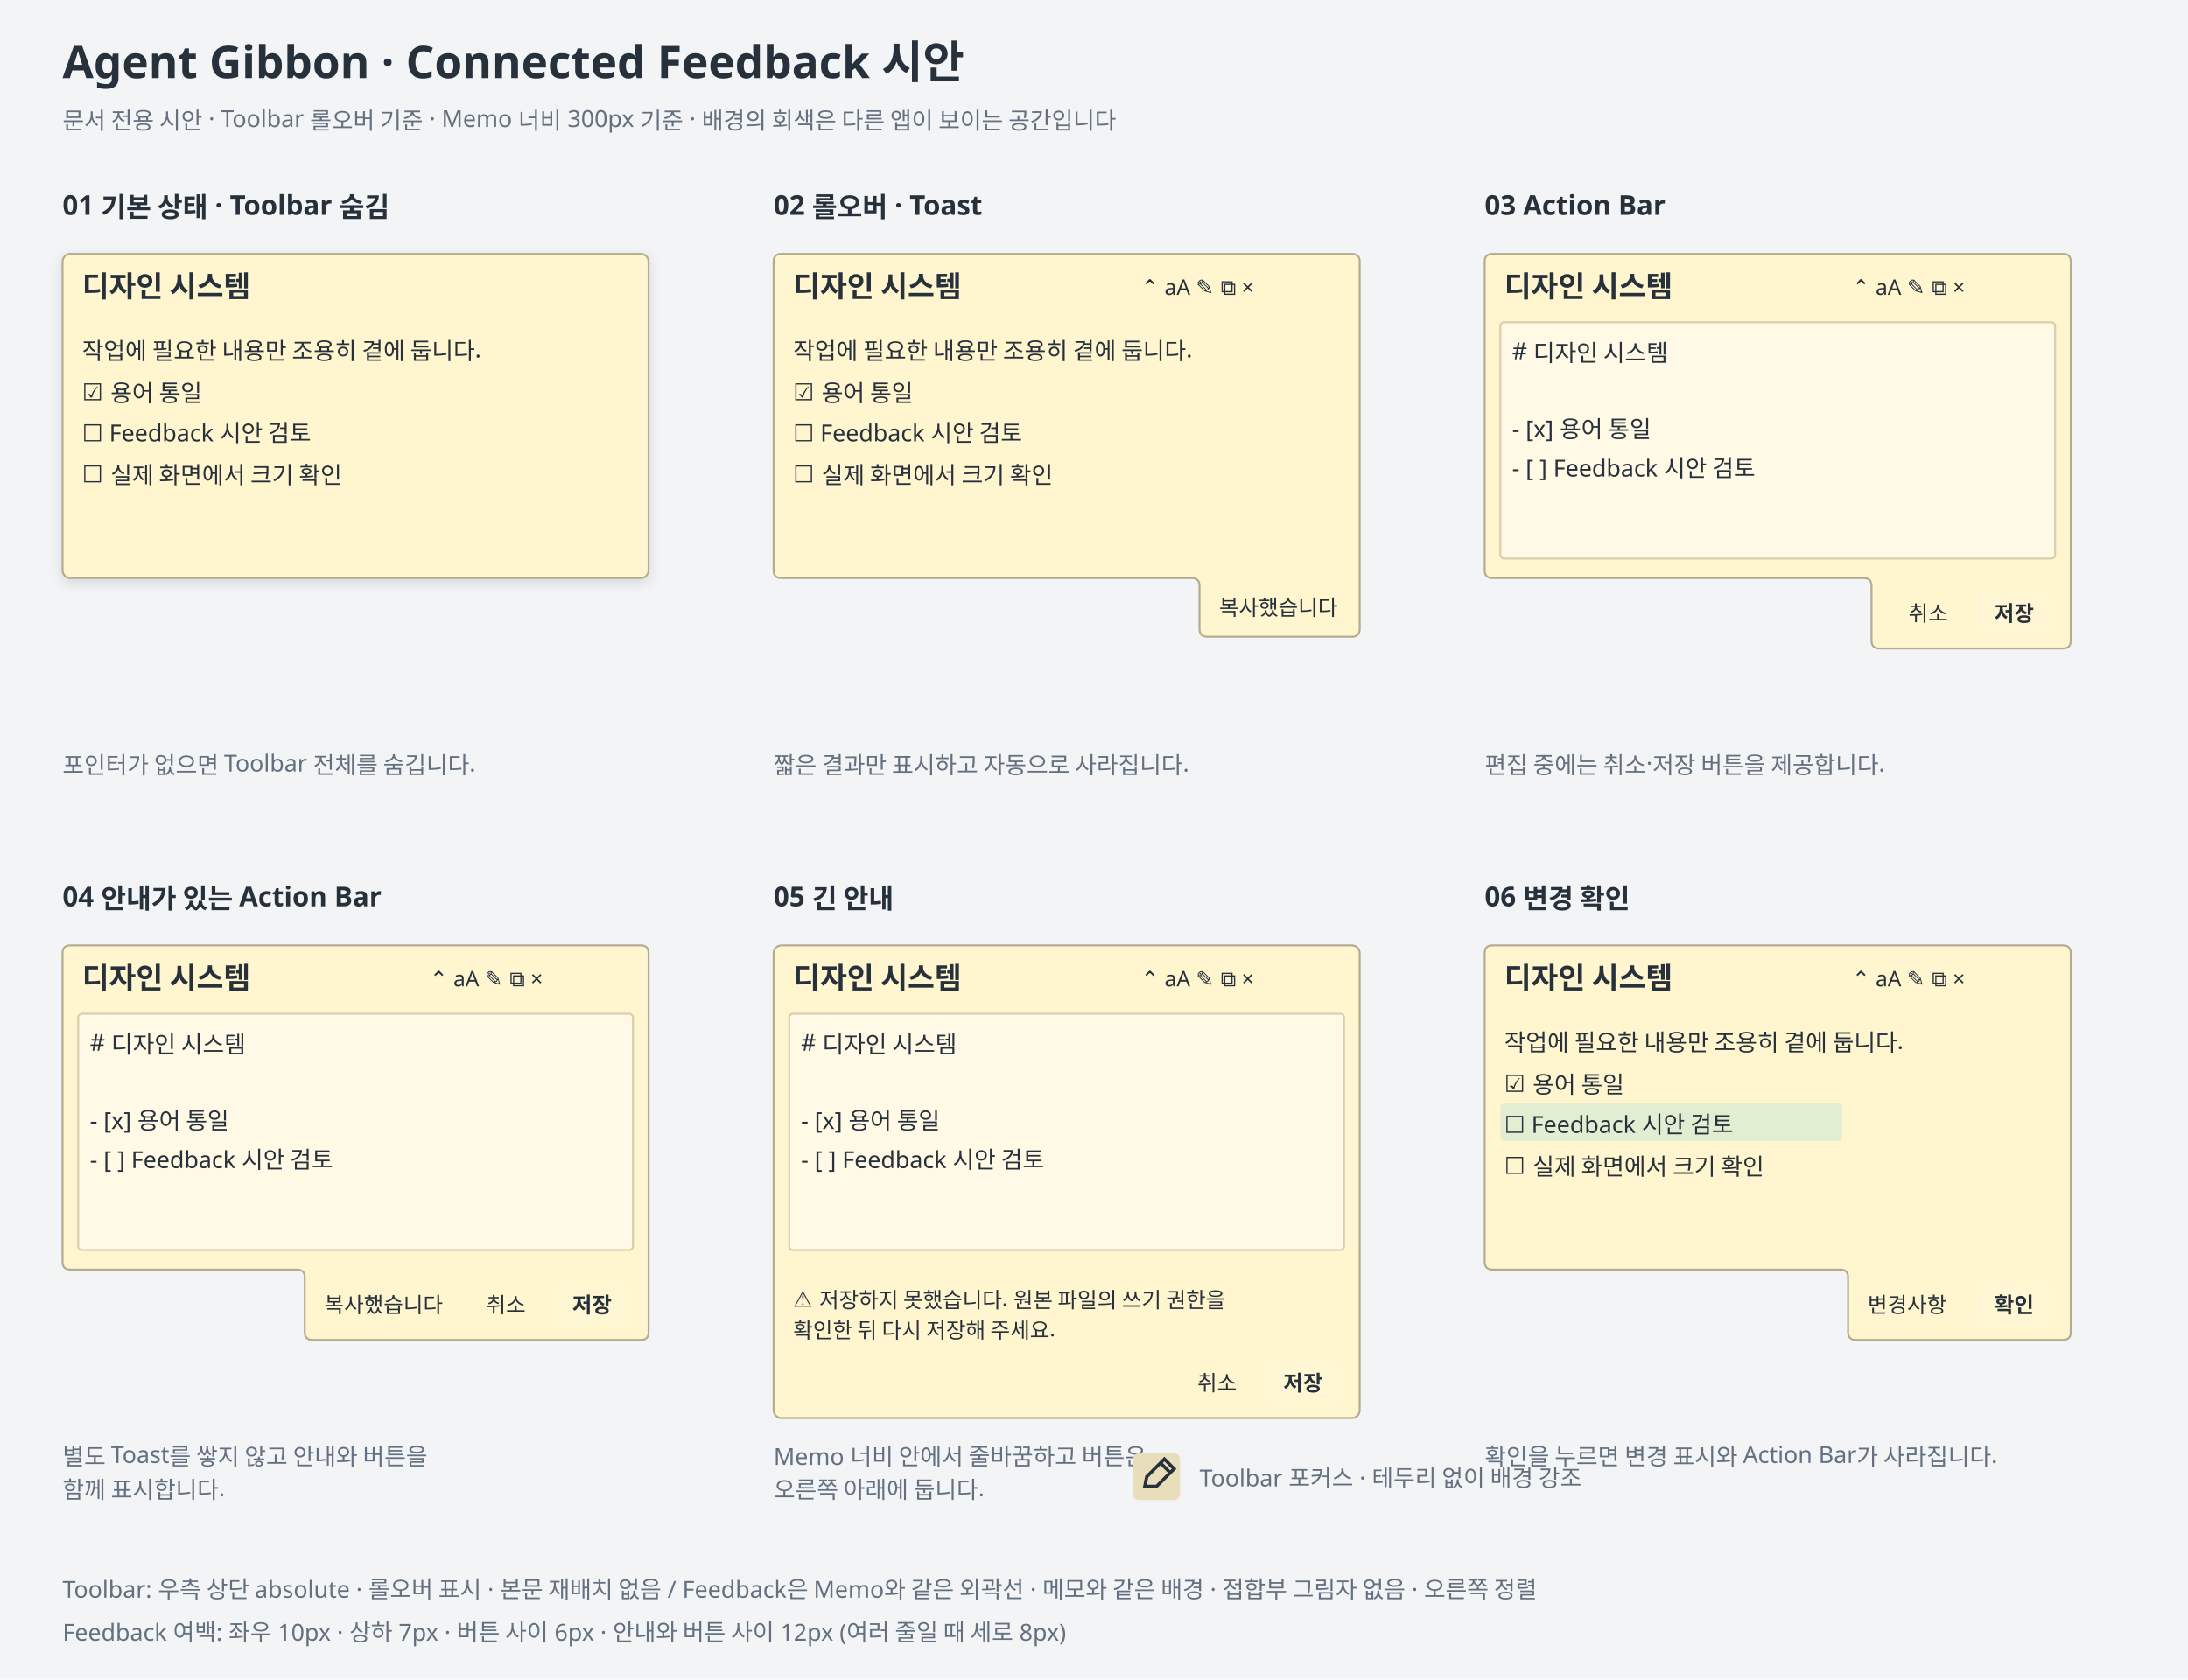
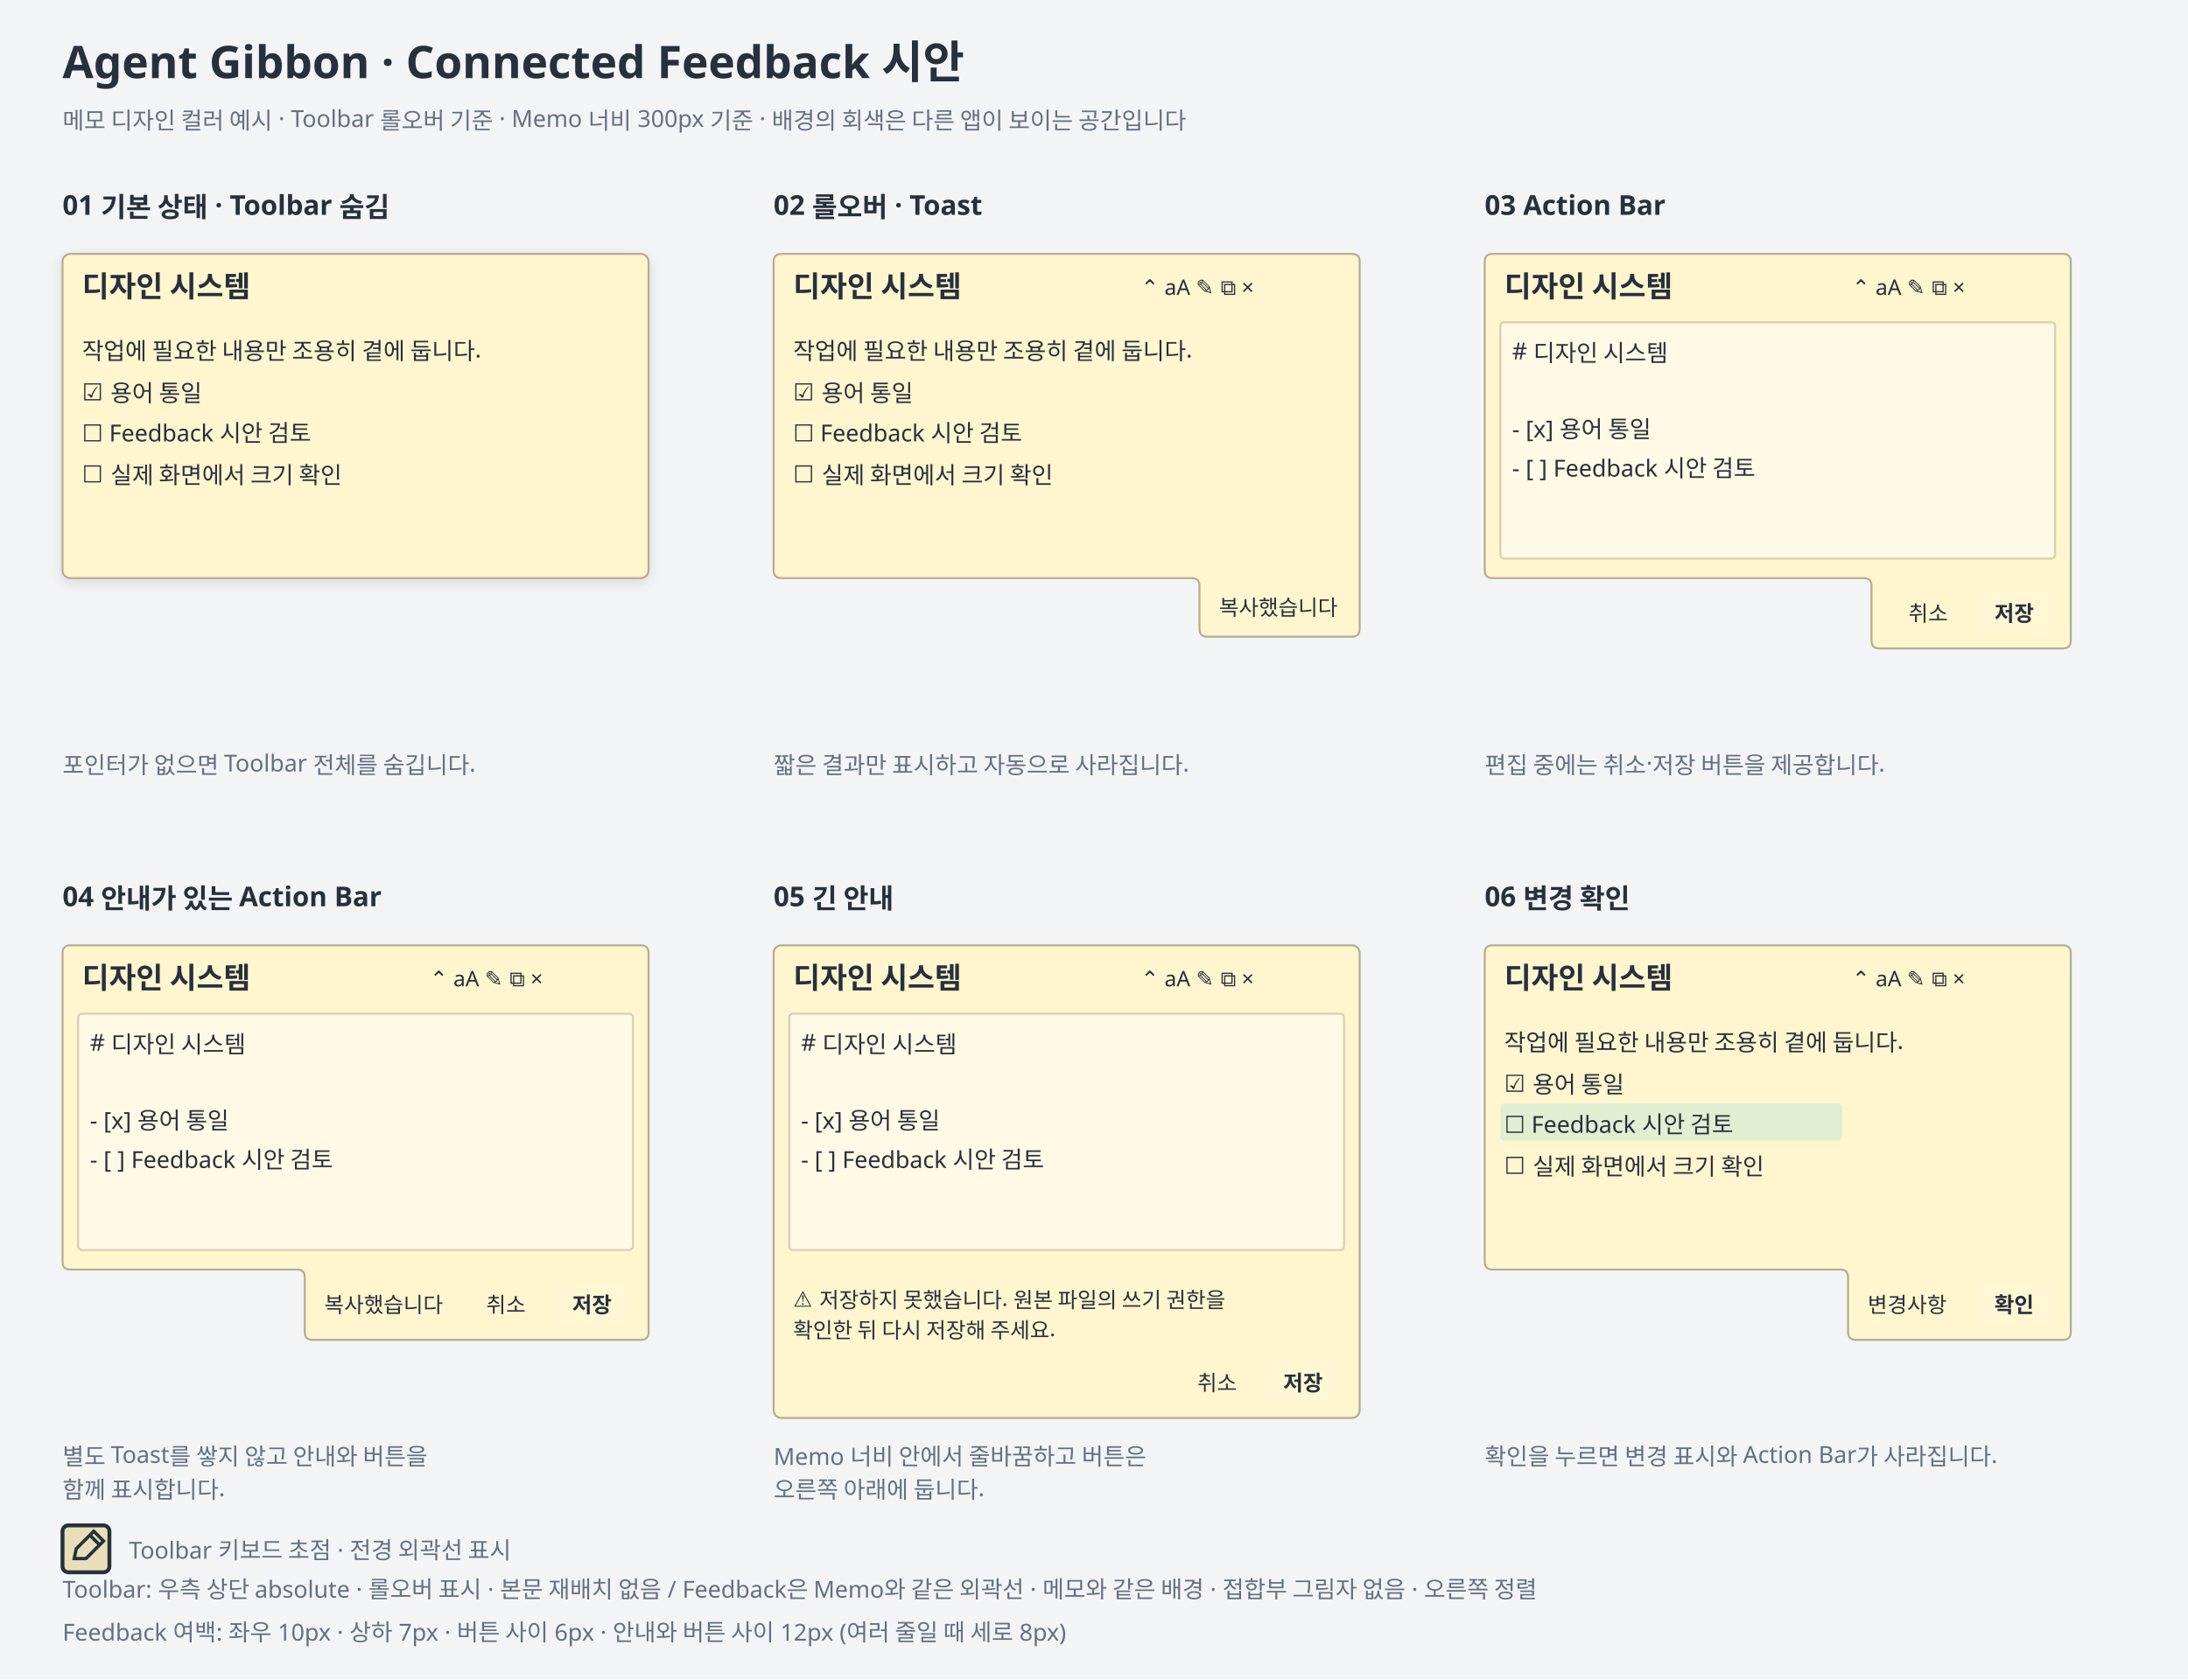
<svg xmlns="http://www.w3.org/2000/svg" width="1120" height="860" viewBox="0 0 1120 860">
  <defs>
    <filter id="shadow" x="-20%" y="-20%" width="140%" height="150%">
      <feDropShadow dx="0" dy="2" stdDeviation="3" flood-opacity=".12" />
    </filter>
    <clipPath id="memo-edge-15">
      <rect x="395" y="129" width="302" height="168" />
    </clipPath>
    <clipPath id="memo-edge-25">
      <rect x="759" y="129" width="302" height="168" />
    </clipPath>
    <clipPath id="memo-edge-39">
      <rect x="31" y="483" width="302" height="168" />
    </clipPath>
    <clipPath id="memo-edge-55">
      <rect x="395" y="483" width="302" height="168" />
    </clipPath>
    <clipPath id="memo-edge-72">
      <rect x="759" y="483" width="302" height="168" />
    </clipPath>
  </defs>
  <rect width="1120" height="860" fill="#f3f4f6" />
  <style>text{font-family:"Apple SD Gothic Neo",sans-serif;fill:#27313c}.label{font-size:14px;font-weight:600}.caption{font-size:12px;fill:#637080}.ui{font-size:11px}.body{font-size:12px}.title{font-size:15px;font-weight:600}</style>
  <text x="32" y="40" font-size="23" font-weight="700">Agent Gibbon · Connected Feedback 시안</text>
-   <text x="32" y="66" class="caption">문서 전용 시안 · Toolbar 롤오버 기준 · Memo 너비 300px 기준 · 배경의 회색은 다른 앱이 보이는 공간입니다</text>
+   <text x="32" y="66" class="caption">메모 디자인 컬러 예시 · Toolbar 롤오버 기준 · Memo 너비 300px 기준 · 배경의 회색은 다른 앱이 보이는 공간입니다</text>
  <text x="32" y="110" class="label">01  기본 상태 · Toolbar 숨김</text>
  <rect x="32" y="130" width="300" height="166" rx="4" fill="#fff5cf" stroke="#b3ac91" filter="url(#shadow)" />
  <text x="42" y="152" class="title">디자인 시스템</text>
  <text x="220" y="151" class="ui" opacity="0">⌃   aA   ✎   ⧉   ×</text>
  <text x="42" y="184" class="body">작업에 필요한 내용만 조용히 곁에 둡니다.</text>
  <text x="42" y="205" class="body">☑ 용어 통일</text>
  <text x="42" y="226" class="body">☐ Feedback 시안 검토</text>
  <text x="42" y="247" class="body">☐ 실제 화면에서 크기 확인</text>
  <text x="32" y="396" class="caption">포인터가 없으면 Toolbar 전체를 숨깁니다.</text>
  <text x="396" y="110" class="label">02  롤오버 · Toast</text>
  <path d="M 400 130 H 692 Q 696 130 696 134 V 322 Q 696 326 692 326 H 618 Q 614 326 614 322 V 300 Q 614 296 610 296 H 400 Q 396 296 396 292 V 134 Q 396 130 400 130 Z" fill="#fff5cf" stroke="none" />
  <path d="M 400 130 H 692 Q 696 130 696 134 V 322 Q 696 326 692 326 H 618 Q 614 326 614 322 V 300 Q 614 296 610 296 H 400 Q 396 296 396 292 V 134 Q 396 130 400 130 Z" fill="none" stroke="#b3ac91" />
  <text x="406" y="152" class="title">디자인 시스템</text>
  <text x="584" y="151" class="ui" opacity="1">⌃   aA   ✎   ⧉   ×</text>
  <text x="406" y="184" class="body">작업에 필요한 내용만 조용히 곁에 둡니다.</text>
  <text x="406" y="205" class="body">☑ 용어 통일</text>
  <text x="406" y="226" class="body">☐ Feedback 시안 검토</text>
  <text x="406" y="247" class="body">☐ 실제 화면에서 크기 확인</text>
  <text x="624" y="315" class="ui">복사했습니다</text>
  <text x="396" y="396" class="caption">짧은 결과만 표시하고 자동으로 사라집니다.</text>
  <text x="760" y="110" class="label">03  Action Bar</text>
  <path d="M 764 130 H 1056 Q 1060 130 1060 134 V 328 Q 1060 332 1056 332 H 962 Q 958 332 958 328 V 300 Q 958 296 954 296 H 764 Q 760 296 760 292 V 134 Q 760 130 764 130 Z" fill="#fff5cf" stroke="none" />
  <path d="M 764 130 H 1056 Q 1060 130 1060 134 V 328 Q 1060 332 1056 332 H 962 Q 958 332 958 328 V 300 Q 958 296 954 296 H 764 Q 760 296 760 292 V 134 Q 760 130 764 130 Z" fill="none" stroke="#b3ac91" />
  <text x="770" y="152" class="title">디자인 시스템</text>
  <text x="948" y="151" class="ui" opacity="1">⌃   aA   ✎   ⧉   ×</text>
  <rect x="768" y="165" width="284" height="121" rx="2" fill="#fff9e5" stroke="#d9cfaf" />
  <text x="774" y="184" class="body"># 디자인 시스템</text>
  <text x="774" y="204" class="body" />
  <text x="774" y="224" class="body">- [x] 용어 통일</text>
  <text x="774" y="244" class="body">- [ ] Feedback 시안 검토</text>
  <rect x="968" y="303" width="38" height="22" rx="3" fill="none" />
  <text x="987" y="318" class="ui" text-anchor="middle">취소</text>
  <rect x="1012" y="303" width="38" height="22" rx="3" fill="#fff6d4" />
  <text x="1031" y="318" class="ui" text-anchor="middle" font-weight="600">저장</text>
  <text x="760" y="396" class="caption">편집 중에는 취소·저장 버튼을 제공합니다.</text>
  <text x="32" y="464" class="label">04  안내가 있는 Action Bar</text>
  <path d="M 36 484 H 328 Q 332 484 332 488 V 682 Q 332 686 328 686 H 160 Q 156 686 156 682 V 654 Q 156 650 152 650 H 36 Q 32 650 32 646 V 488 Q 32 484 36 484 Z" fill="#fff5cf" stroke="none" />
  <path d="M 36 484 H 328 Q 332 484 332 488 V 682 Q 332 686 328 686 H 160 Q 156 686 156 682 V 654 Q 156 650 152 650 H 36 Q 32 650 32 646 V 488 Q 32 484 36 484 Z" fill="none" stroke="#b3ac91" />
  <text x="42" y="506" class="title">디자인 시스템</text>
  <text x="220" y="505" class="ui" opacity="1">⌃   aA   ✎   ⧉   ×</text>
  <rect x="40" y="519" width="284" height="121" rx="2" fill="#fff9e5" stroke="#d9cfaf" />
  <text x="46" y="538" class="body"># 디자인 시스템</text>
  <text x="46" y="558" class="body" />
  <text x="46" y="578" class="body">- [x] 용어 통일</text>
  <text x="46" y="598" class="body">- [ ] Feedback 시안 검토</text>
  <text x="166" y="672" class="ui">복사했습니다</text>
  <rect x="240" y="657" width="38" height="22" rx="3" fill="none" />
  <text x="259" y="672" class="ui" text-anchor="middle">취소</text>
  <rect x="284" y="657" width="38" height="22" rx="3" fill="#fff6d4" />
  <text x="303" y="672" class="ui" text-anchor="middle" font-weight="600">저장</text>
  <text x="32" y="750" class="caption">별도 Toast를 쌓지 않고 안내와 버튼을</text>
  <text x="32" y="767" class="caption">함께 표시합니다.</text>
  <text x="396" y="464" class="label">05  긴 안내</text>
  <rect x="396" y="484" width="300" height="242" rx="4" fill="#fff5cf" stroke="none" />
  <rect x="396" y="484" width="300" height="242" rx="4" fill="none" stroke="#b3ac91" />
  <text x="406" y="506" class="title">디자인 시스템</text>
  <text x="584" y="505" class="ui" opacity="1">⌃   aA   ✎   ⧉   ×</text>
  <rect x="404" y="519" width="284" height="121" rx="2" fill="#fff9e5" stroke="#d9cfaf" />
  <text x="410" y="538" class="body"># 디자인 시스템</text>
  <text x="410" y="558" class="body" />
  <text x="410" y="578" class="body">- [x] 용어 통일</text>
  <text x="410" y="598" class="body">- [ ] Feedback 시안 검토</text>
  <text x="406" y="669" class="ui">⚠ 저장하지 못했습니다. 원본 파일의 쓰기 권한을</text>
  <text x="406" y="685" class="ui">확인한 뒤 다시 저장해 주세요.</text>
  <rect x="604" y="697" width="38" height="22" rx="3" fill="none" />
  <text x="623" y="712" class="ui" text-anchor="middle">취소</text>
  <rect x="648" y="697" width="38" height="22" rx="3" fill="#fff6d4" />
  <text x="667" y="712" class="ui" text-anchor="middle" font-weight="600">저장</text>
  <text x="396" y="750" class="caption">Memo 너비 안에서 줄바꿈하고 버튼은</text>
  <text x="396" y="767" class="caption">오른쪽 아래에 둡니다.</text>
  <text x="760" y="464" class="label">06  변경 확인</text>
  <path d="M 764 484 H 1056 Q 1060 484 1060 488 V 682 Q 1060 686 1056 686 H 950 Q 946 686 946 682 V 654 Q 946 650 942 650 H 764 Q 760 650 760 646 V 488 Q 760 484 764 484 Z" fill="#fff5cf" stroke="none" />
  <path d="M 764 484 H 1056 Q 1060 484 1060 488 V 682 Q 1060 686 1056 686 H 950 Q 946 686 946 682 V 654 Q 946 650 942 650 H 764 Q 760 650 760 646 V 488 Q 760 484 764 484 Z" fill="none" stroke="#b3ac91" />
  <text x="770" y="506" class="title">디자인 시스템</text>
  <text x="948" y="505" class="ui" opacity="1">⌃   aA   ✎   ⧉   ×</text>
  <text x="770" y="538" class="body">작업에 필요한 내용만 조용히 곁에 둡니다.</text>
  <text x="770" y="559" class="body">☑ 용어 통일</text>
  <rect x="768" y="565" width="175" height="19" rx="2" fill="#e2eed1" />
  <text x="770" y="580" class="body">☐ Feedback 시안 검토</text>
  <text x="770" y="601" class="body">☐ 실제 화면에서 크기 확인</text>
  <text x="956" y="672" class="ui">변경사항</text>
  <rect x="1012" y="657" width="38" height="22" rx="3" fill="#fff6d4" />
  <text x="1031" y="672" class="ui" text-anchor="middle" font-weight="600">확인</text>
  <text x="760" y="750" class="caption">확인을 누르면 변경 표시와 Action Bar가 사라집니다.</text>
  <text x="32" y="818" class="caption">Toolbar: 우측 상단 absolute · 롤오버 표시 · 본문 재배치 없음 / Feedback은 Memo와 같은 외곽선 · 메모와 같은 배경 · 접합부 그림자 없음 · 오른쪽 정렬</text>
  <text x="32" y="840" class="caption">Feedback 여백: 좌우 10px · 상하 7px · 버튼 사이 6px · 안내와 버튼 사이 12px (여러 줄일 때 세로 8px)</text>
-   <g transform="translate(580 744)">
-     <rect width="24" height="24" rx="3" fill="#e8dfba" />
+   <g transform="translate(32 781)">
+     <rect width="24" height="24" rx="3" fill="#e8dfba" stroke="#27313c" stroke-width="2" />
    <path d="M6 17L7 12L16 3L21 8L12 17Z M14 5L19 10" fill="none" stroke="#27313c" stroke-width="1.7" />
-     <text x="34" y="17" class="caption">Toolbar 포커스 · 테두리 없이 배경 강조</text>
+     <text x="34" y="17" class="caption">Toolbar 키보드 초점 · 전경 외곽선 표시</text>
  </g>
</svg>
